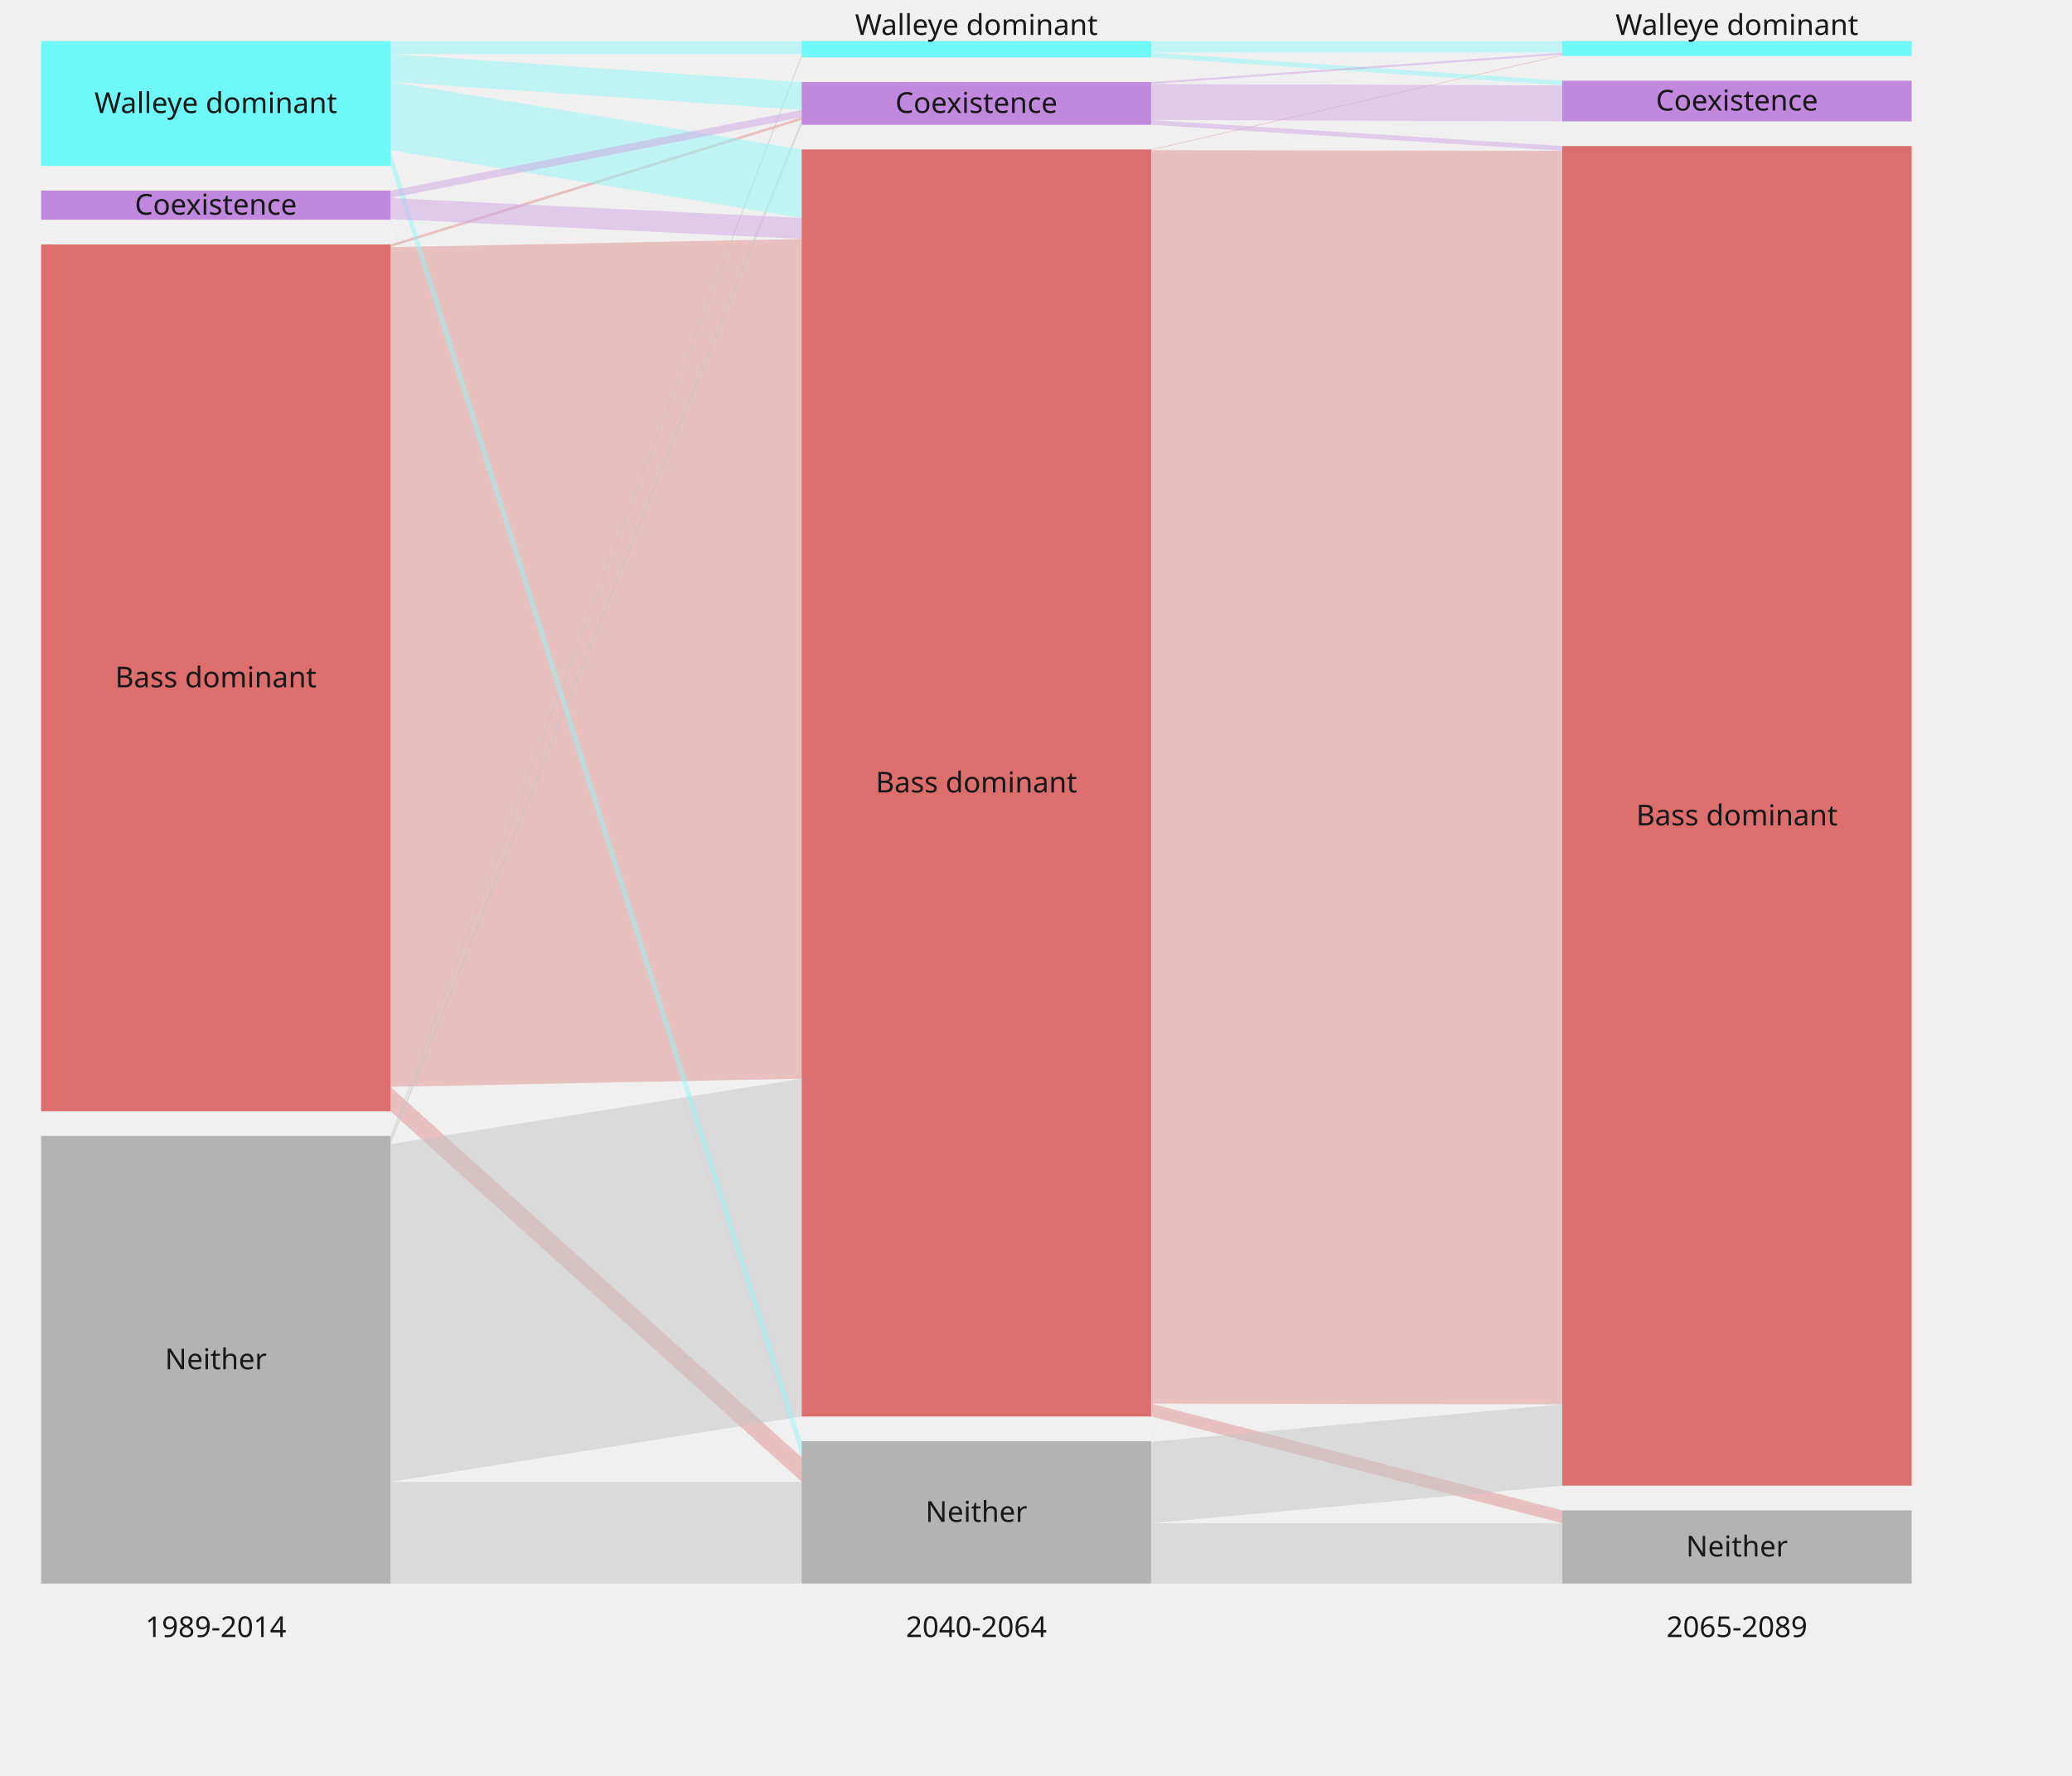
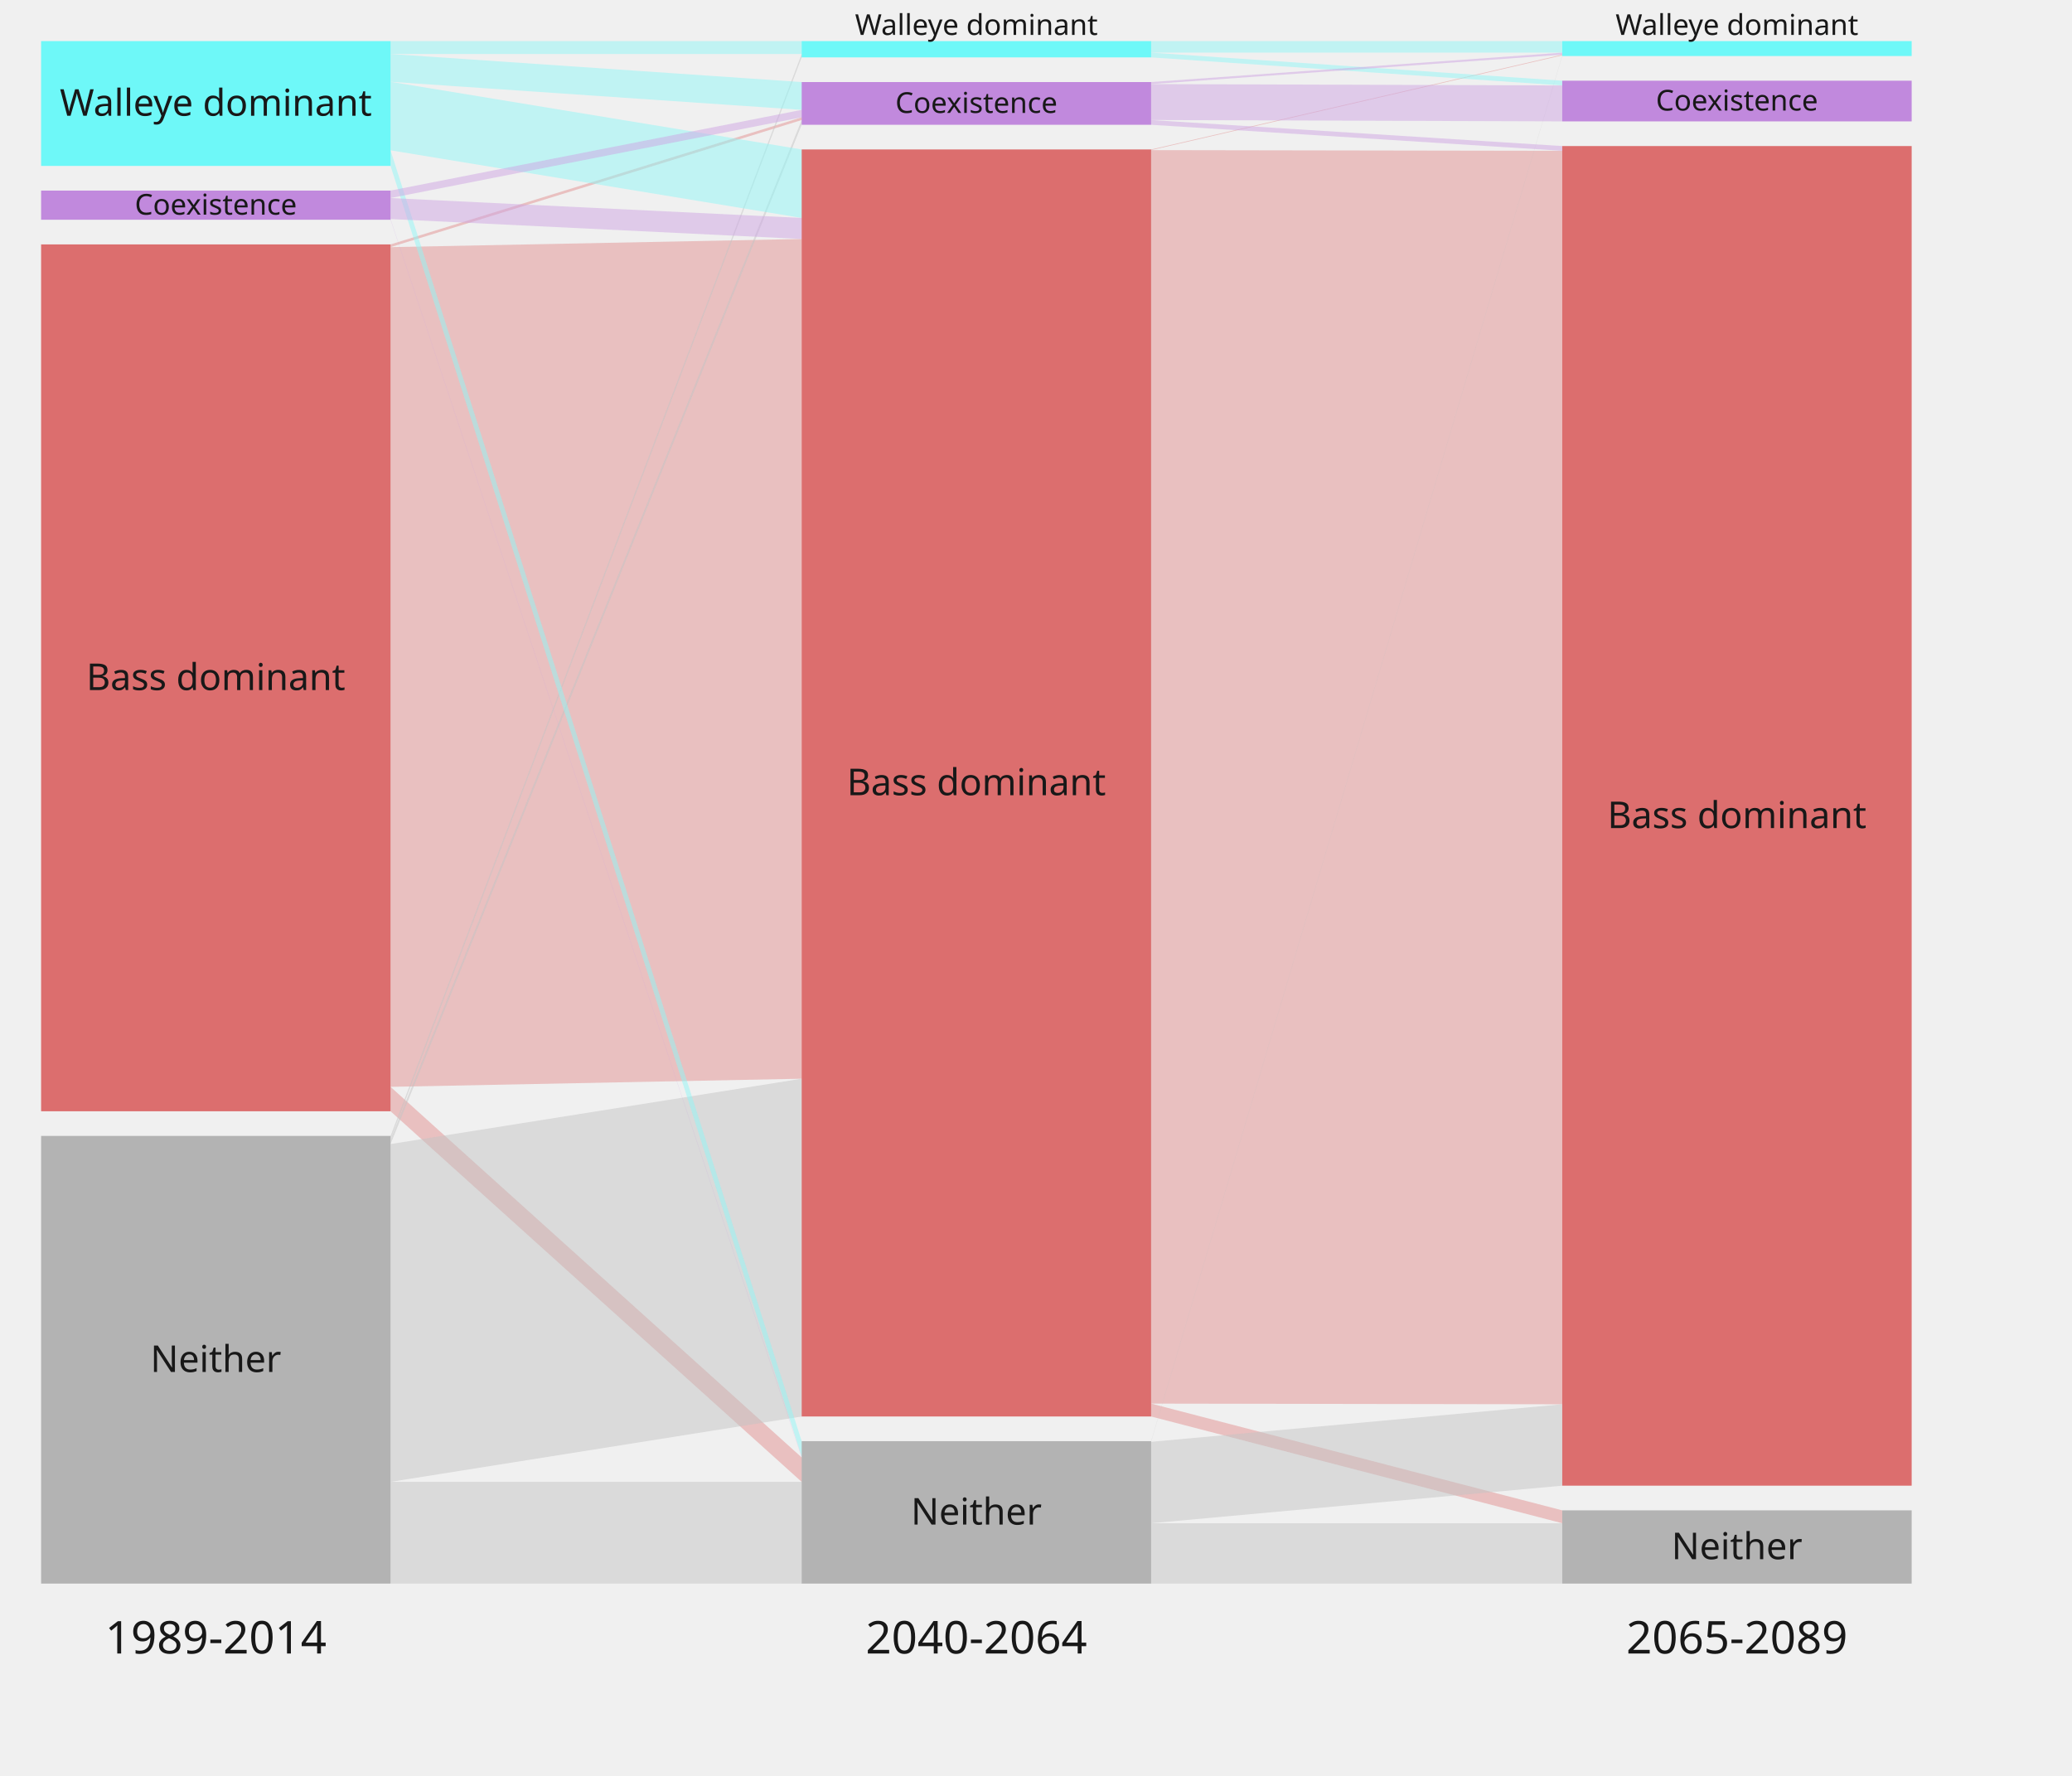
<svg xmlns="http://www.w3.org/2000/svg" version="1.1" preserveAspectRatio="xMinYMin meet" viewBox="0 0 1008 864">
  <style>
.hidden {
opacity:0;
}
path, .bin {
        -webkit-transition: 0.25s ease-in-out;
        -moz-transition: 0.25s ease-in-out;
        -o-transition: 0.25s ease-in-out;
        transition: 0.25s ease-in-out;
    }
  text {
		  font-size: 14px;
		  cursor: default;
		  font-family: Tahoma, Geneva, sans-serif;
-           -webkit-touch-callout: none; /* iOS Safari */
-           -webkit-user-select: none;   /* Chrome/Safari/Opera */
-           -khtml-user-select: none;    /* Konqueror */
-           -moz-user-select: none;      /* Firefox */
-           -ms-user-select: none;       /* Internet Explorer/Edge */
-           user-select: none;           /* Non-prefixed version, currently
          }
                  .big-text{
font-size: 22px;
                  }
.medium-text{
font-size: 18px;
                  }
                  </style>
  <g id="early" opacity="0.9" transform="translate(20,20)">
    <rect width="170" class="bin" height="60.72" y="0" fill="cyan" opacity="0.6" />
    <text class="medium-text" x="85" y="30.36" dy="0.33em" fill="black" stroke="none" text-anchor="middle">Walleye dominant</text>
    <rect width="170" class="bin" height="14.19" y="72.72" fill="#9932CD" opacity="0.6" />
    <text x="85" y="79.815" dy="0.33em" fill="black" stroke="none" text-anchor="middle">Coexistence</text>
    <rect width="170" class="bin" height="421.74" y="98.91" fill="#cc0000" opacity="0.6" />
    <text class="medium-text" x="85" y="309.78" dy="0.33em" fill="black" stroke="none" text-anchor="middle">Bass dominant</text>
    <rect width="170" class="bin" height="217.8" y="532.65" fill="grey" opacity="0.6" />
    <text class="medium-text" x="85" y="641.55" dy="0.33em" fill="black" stroke="none" text-anchor="middle">Neither</text>
    <text x="85" dy="1em" class="big-text" y="762.45" fill="black" stroke="none" text-anchor="middle">1989-2014</text>
  </g>
  <g id="mid" opacity="0.9" transform="translate(390,20)">
    <rect width="170" class="bin" height="7.92" y="0" fill="cyan" opacity="0.6" />
    <text x="85" y="0" dy="-3" fill="black" stroke="none" text-anchor="middle">Walleye dominant</text>
    <rect width="170" class="bin" height="20.79" y="19.92" fill="#9932CD" opacity="0.6" />
    <text x="85" y="30.315" dy="0.33em" fill="black" stroke="none" text-anchor="middle">Coexistence</text>
    <rect width="170" class="bin" height="616.44" y="52.71" fill="#cc0000" opacity="0.6" />
    <text class="medium-text" x="85" y="360.93" dy="0.33em" fill="black" stroke="none" text-anchor="middle">Bass dominant</text>
    <rect width="170" class="bin" height="69.3" y="681.15" fill="grey" opacity="0.6" />
    <text class="medium-text" x="85" y="715.8" dy="0.33em" fill="black" stroke="none" text-anchor="middle">Neither</text>
    <text x="85" dy="1em" class="big-text" y="762.45" fill="black" stroke="none" text-anchor="middle">2040-2064</text>
  </g>
  <g id="late" opacity="0.9" transform="translate(760,20)">
    <rect width="170" class="bin" height="7.26" y="0" fill="cyan" opacity="0.6" />
    <text x="85" y="0" dy="-3" fill="black" stroke="none" text-anchor="middle">Walleye dominant</text>
    <rect width="170" class="bin" height="19.8" y="19.26" fill="#9932CD" opacity="0.6" />
    <text x="85" y="29.16" dy="0.33em" fill="black" stroke="none" text-anchor="middle">Coexistence</text>
    <rect width="170" class="bin" height="651.75" y="51.06" fill="#cc0000" opacity="0.6" />
    <text class="medium-text" x="85" y="376.935" dy="0.33em" fill="black" stroke="none" text-anchor="middle">Bass dominant</text>
    <rect width="170" class="bin" height="35.64" y="714.81" fill="grey" opacity="0.6" />
    <text class="medium-text" x="85" y="732.63" dy="0.33em" fill="black" stroke="none" text-anchor="middle">Neither</text>
    <text x="85" dy="1em" class="big-text" y="762.45" fill="black" stroke="none" text-anchor="middle">2065-2089</text>
  </g>
  <g opacity="0.4" id="X1989.2014-arrow" transform="translate(20,20)">
    <path d="M170,98.91 L370,6.27 v-0 L170,98.91" fill="#cc0000" stroke="none" opacity="0.5" />
    <path d="M170,100.23 L370,38.4 v-1.32 L170,98.91" fill="#cc0000" stroke="none" opacity="0.5" />
    <path d="M170,508.77 L370,504.81 v-408.54 L170,100.23" fill="#cc0000" stroke="none" opacity="0.5" />
    <path d="M170,520.65 L370,700.95 v-11.88 L170,508.77" fill="#cc0000" stroke="none" opacity="0.5" />
    <path d="M170,534.3 L370,7.92 v-1.65 L170,532.65" fill="grey" stroke="none" opacity="0.5" />
    <path d="M170,536.61 L370,40.71 v-2.31 L170,534.3" fill="grey" stroke="none" opacity="0.5" />
    <path d="M170,700.95 L370,669.15 v-164.34 L170,536.61" fill="grey" stroke="none" opacity="0.5" />
    <path d="M170,750.45 L370,750.45 v-49.5 L170,700.95" fill="grey" stroke="none" opacity="0.5" />
    <path d="M170,6.27 L370,6.27 v-6.27 L170,0" fill="cyan" stroke="none" opacity="0.5" />
    <path d="M170,19.8 L370,33.45 v-13.53 L170,6.27" fill="cyan" stroke="none" opacity="0.5" />
    <path d="M170,53.13 L370,86.04 v-33.33 L170,19.8" fill="cyan" stroke="none" opacity="0.5" />
    <path d="M170,60.72 L370,688.74 v-7.59 L170,53.13" fill="cyan" stroke="none" opacity="0.5" />
    <path d="M170,72.72 L370,6.27 v-0 L170,72.72" fill="#9932CD" stroke="none" opacity="0.5" />
    <path d="M170,76.35 L370,37.08 v-3.63 L170,72.72" fill="#9932CD" stroke="none" opacity="0.5" />
    <path d="M170,86.58 L370,96.27 v-10.23 L170,76.35" fill="#9932CD" stroke="none" opacity="0.5" />
    <path d="M170,86.91 L370,689.07 v-0.33 L170,86.58" fill="#9932CD" stroke="none" opacity="0.5" />
  </g>
  <g opacity="0.4" id="X2040.2064-arrow" transform="translate(390,20)">
    <path d="M170,53.04 L370,6.93 v-0.33 L170,52.71" fill="#cc0000" stroke="none" opacity="0.5" />
    <path d="M170,53.04 L370,39.06 v-0 L170,53.04" fill="#cc0000" stroke="none" opacity="0.5" />
    <path d="M170,662.88 L370,663.21 v-609.84 L170,53.04" fill="#cc0000" stroke="none" opacity="0.5" />
    <path d="M170,669.15 L370,721.08 v-6.27 L170,662.88" fill="#cc0000" stroke="none" opacity="0.5" />
    <path d="M170,681.48 L370,7.26 v-0.33 L170,681.15" fill="grey" stroke="none" opacity="0.5" />
    <path d="M170,681.48 L370,39.06 v-0 L170,681.48" fill="grey" stroke="none" opacity="0.5" />
    <path d="M170,721.08 L370,702.81 v-39.6 L170,681.48" fill="grey" stroke="none" opacity="0.5" />
    <path d="M170,750.45 L370,750.45 v-29.37 L170,721.08" fill="grey" stroke="none" opacity="0.5" />
    <path d="M170,5.61 L370,5.61 v-5.61 L170,0" fill="cyan" stroke="none" opacity="0.5" />
    <path d="M170,7.92 L370,21.57 v-2.31 L170,5.61" fill="cyan" stroke="none" opacity="0.5" />
    <path d="M170,7.92 L370,51.06 v-0 L170,7.92" fill="cyan" stroke="none" opacity="0.5" />
    <path d="M170,7.92 L370,714.81 v-0 L170,7.92" fill="cyan" stroke="none" opacity="0.5" />
    <path d="M170,20.91 L370,6.6 v-0.99 L170,19.92" fill="#9932CD" stroke="none" opacity="0.5" />
    <path d="M170,38.4 L370,39.06 v-17.49 L170,20.91" fill="#9932CD" stroke="none" opacity="0.5" />
    <path d="M170,40.71 L370,53.37 v-2.31 L170,38.4" fill="#9932CD" stroke="none" opacity="0.5" />
    <path d="M170,40.71 L370,714.81 v-0 L170,40.71" fill="#9932CD" stroke="none" opacity="0.5" />
  </g>
  <rect id="tooltip_bg" rx="2.5" ry="2.5" width="55" height="20" fill="white" stroke-width="0.5" stroke="#696969" class="hidden" />
  <text id="tooltip" dy="-5" stroke="none" fill="#000000" text-anchor="begin" class="sub-label"> </text>
</svg>
